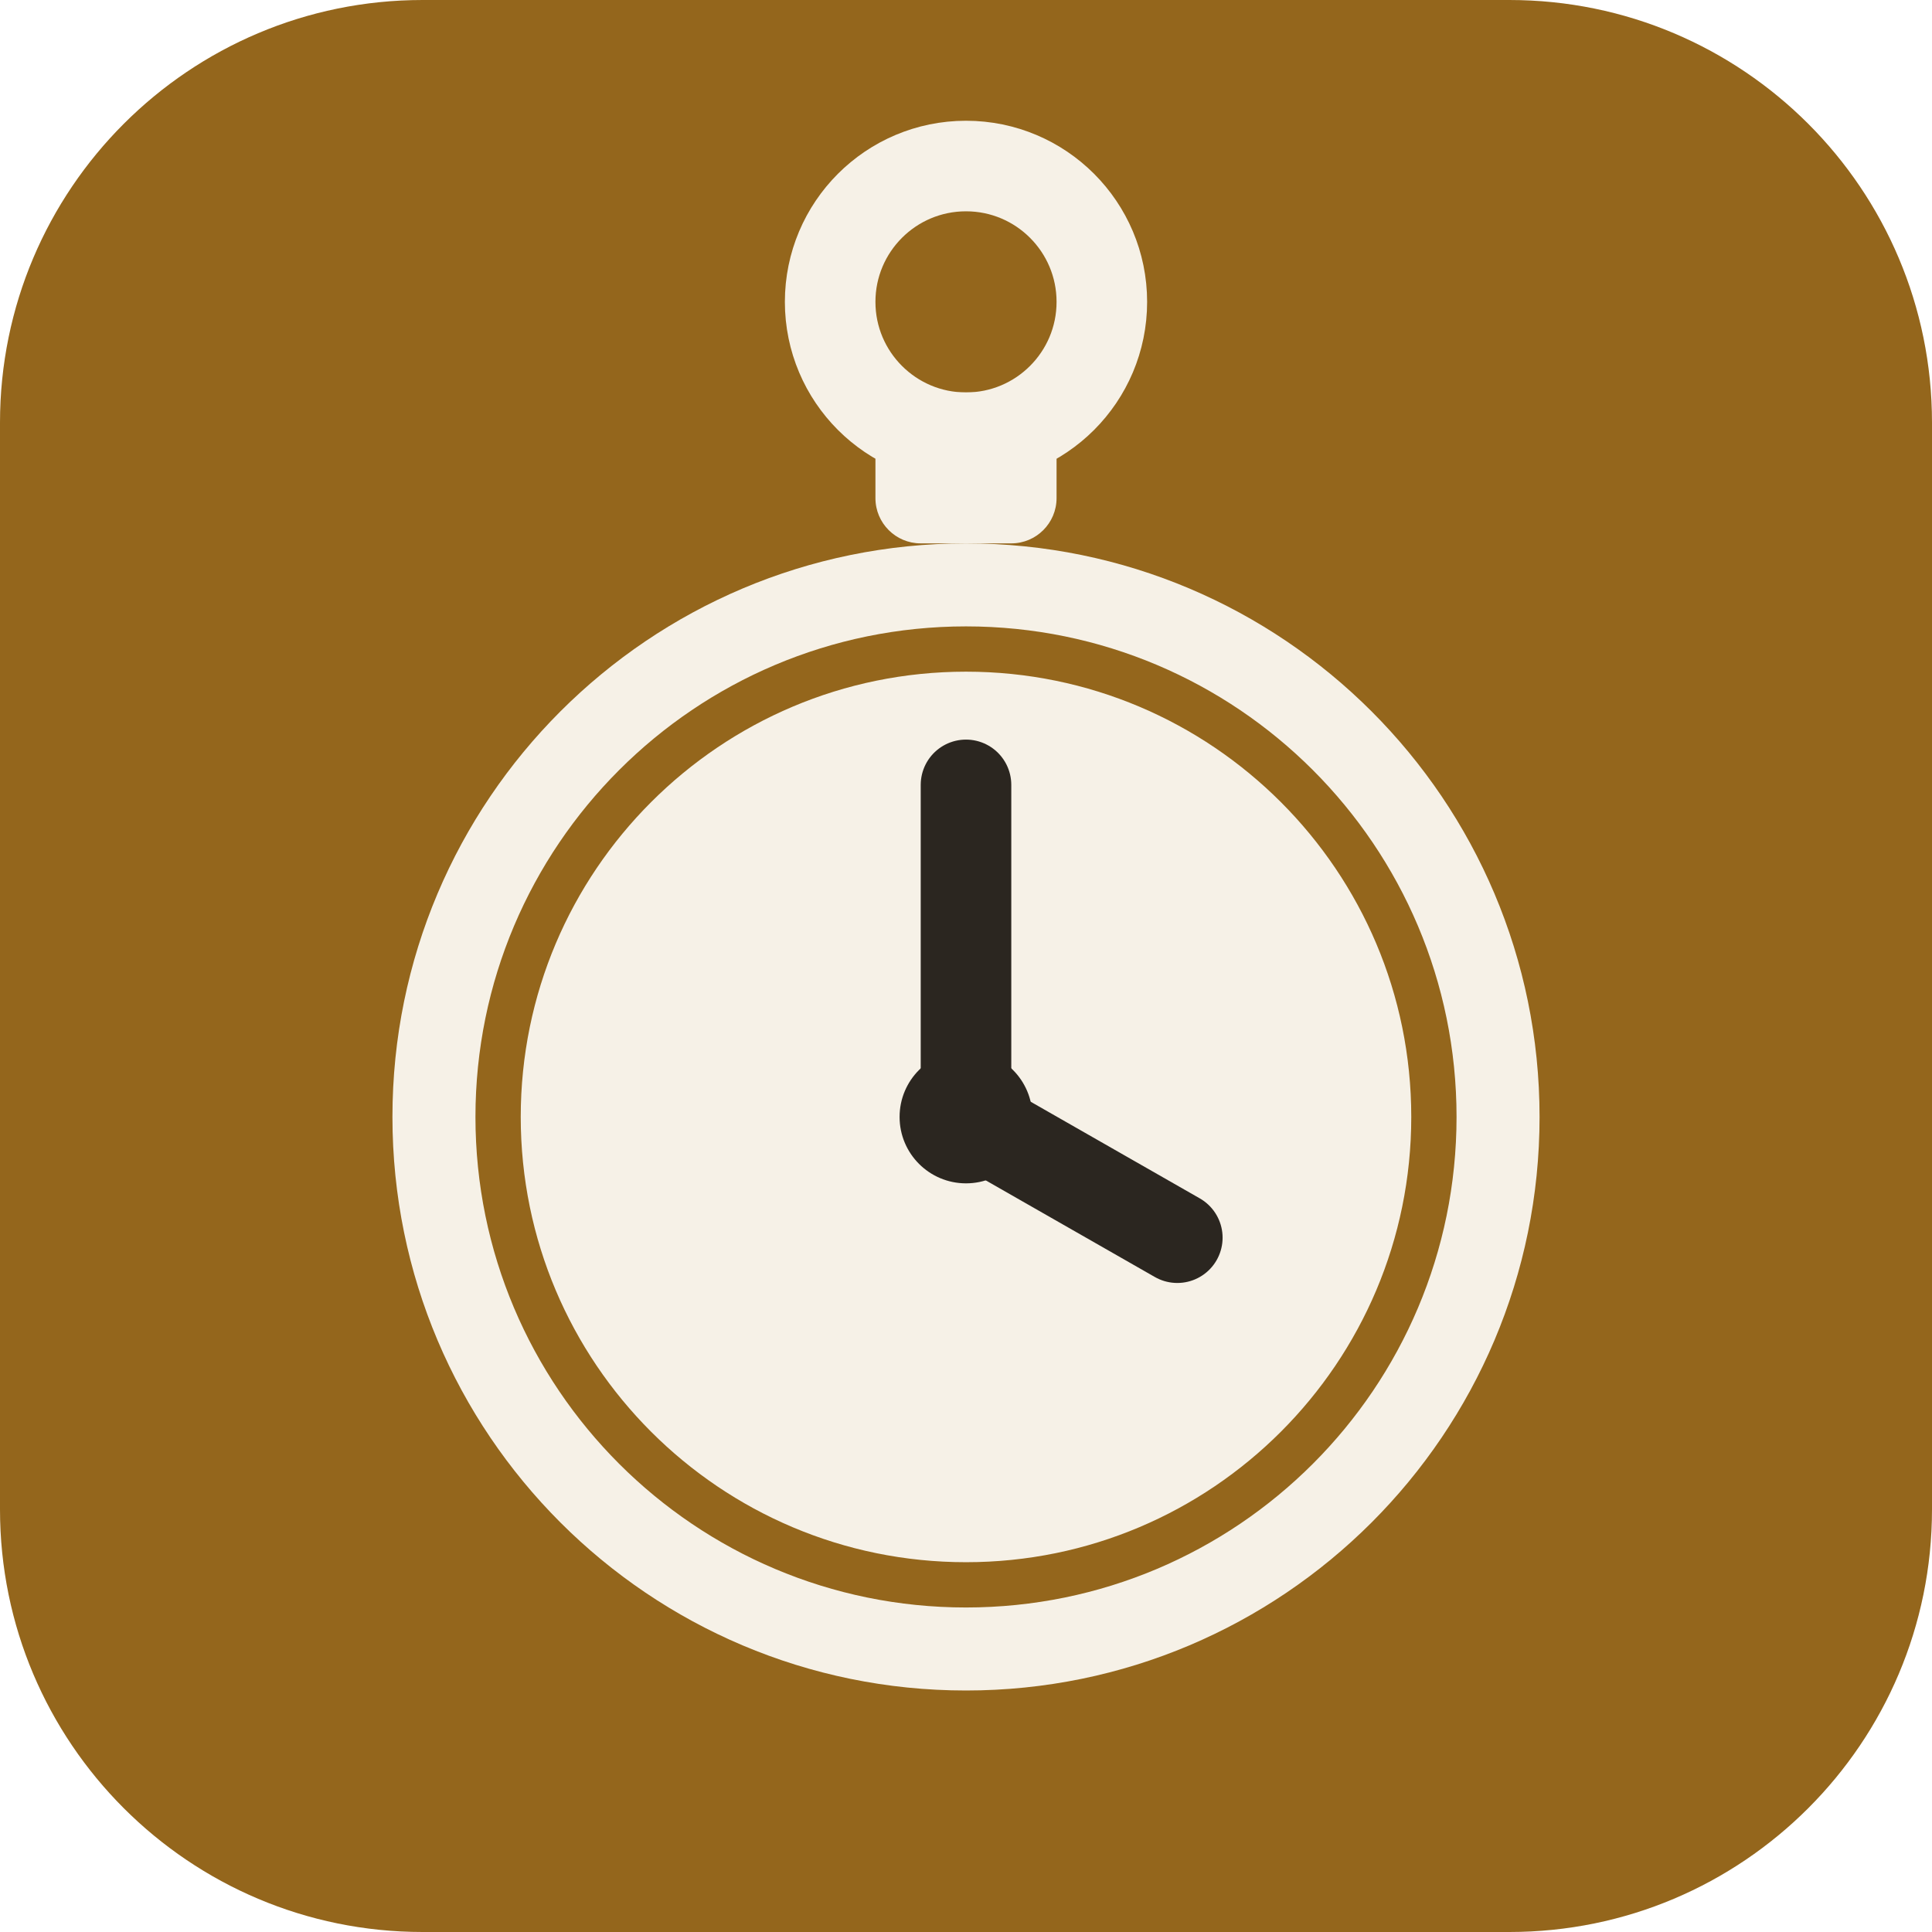
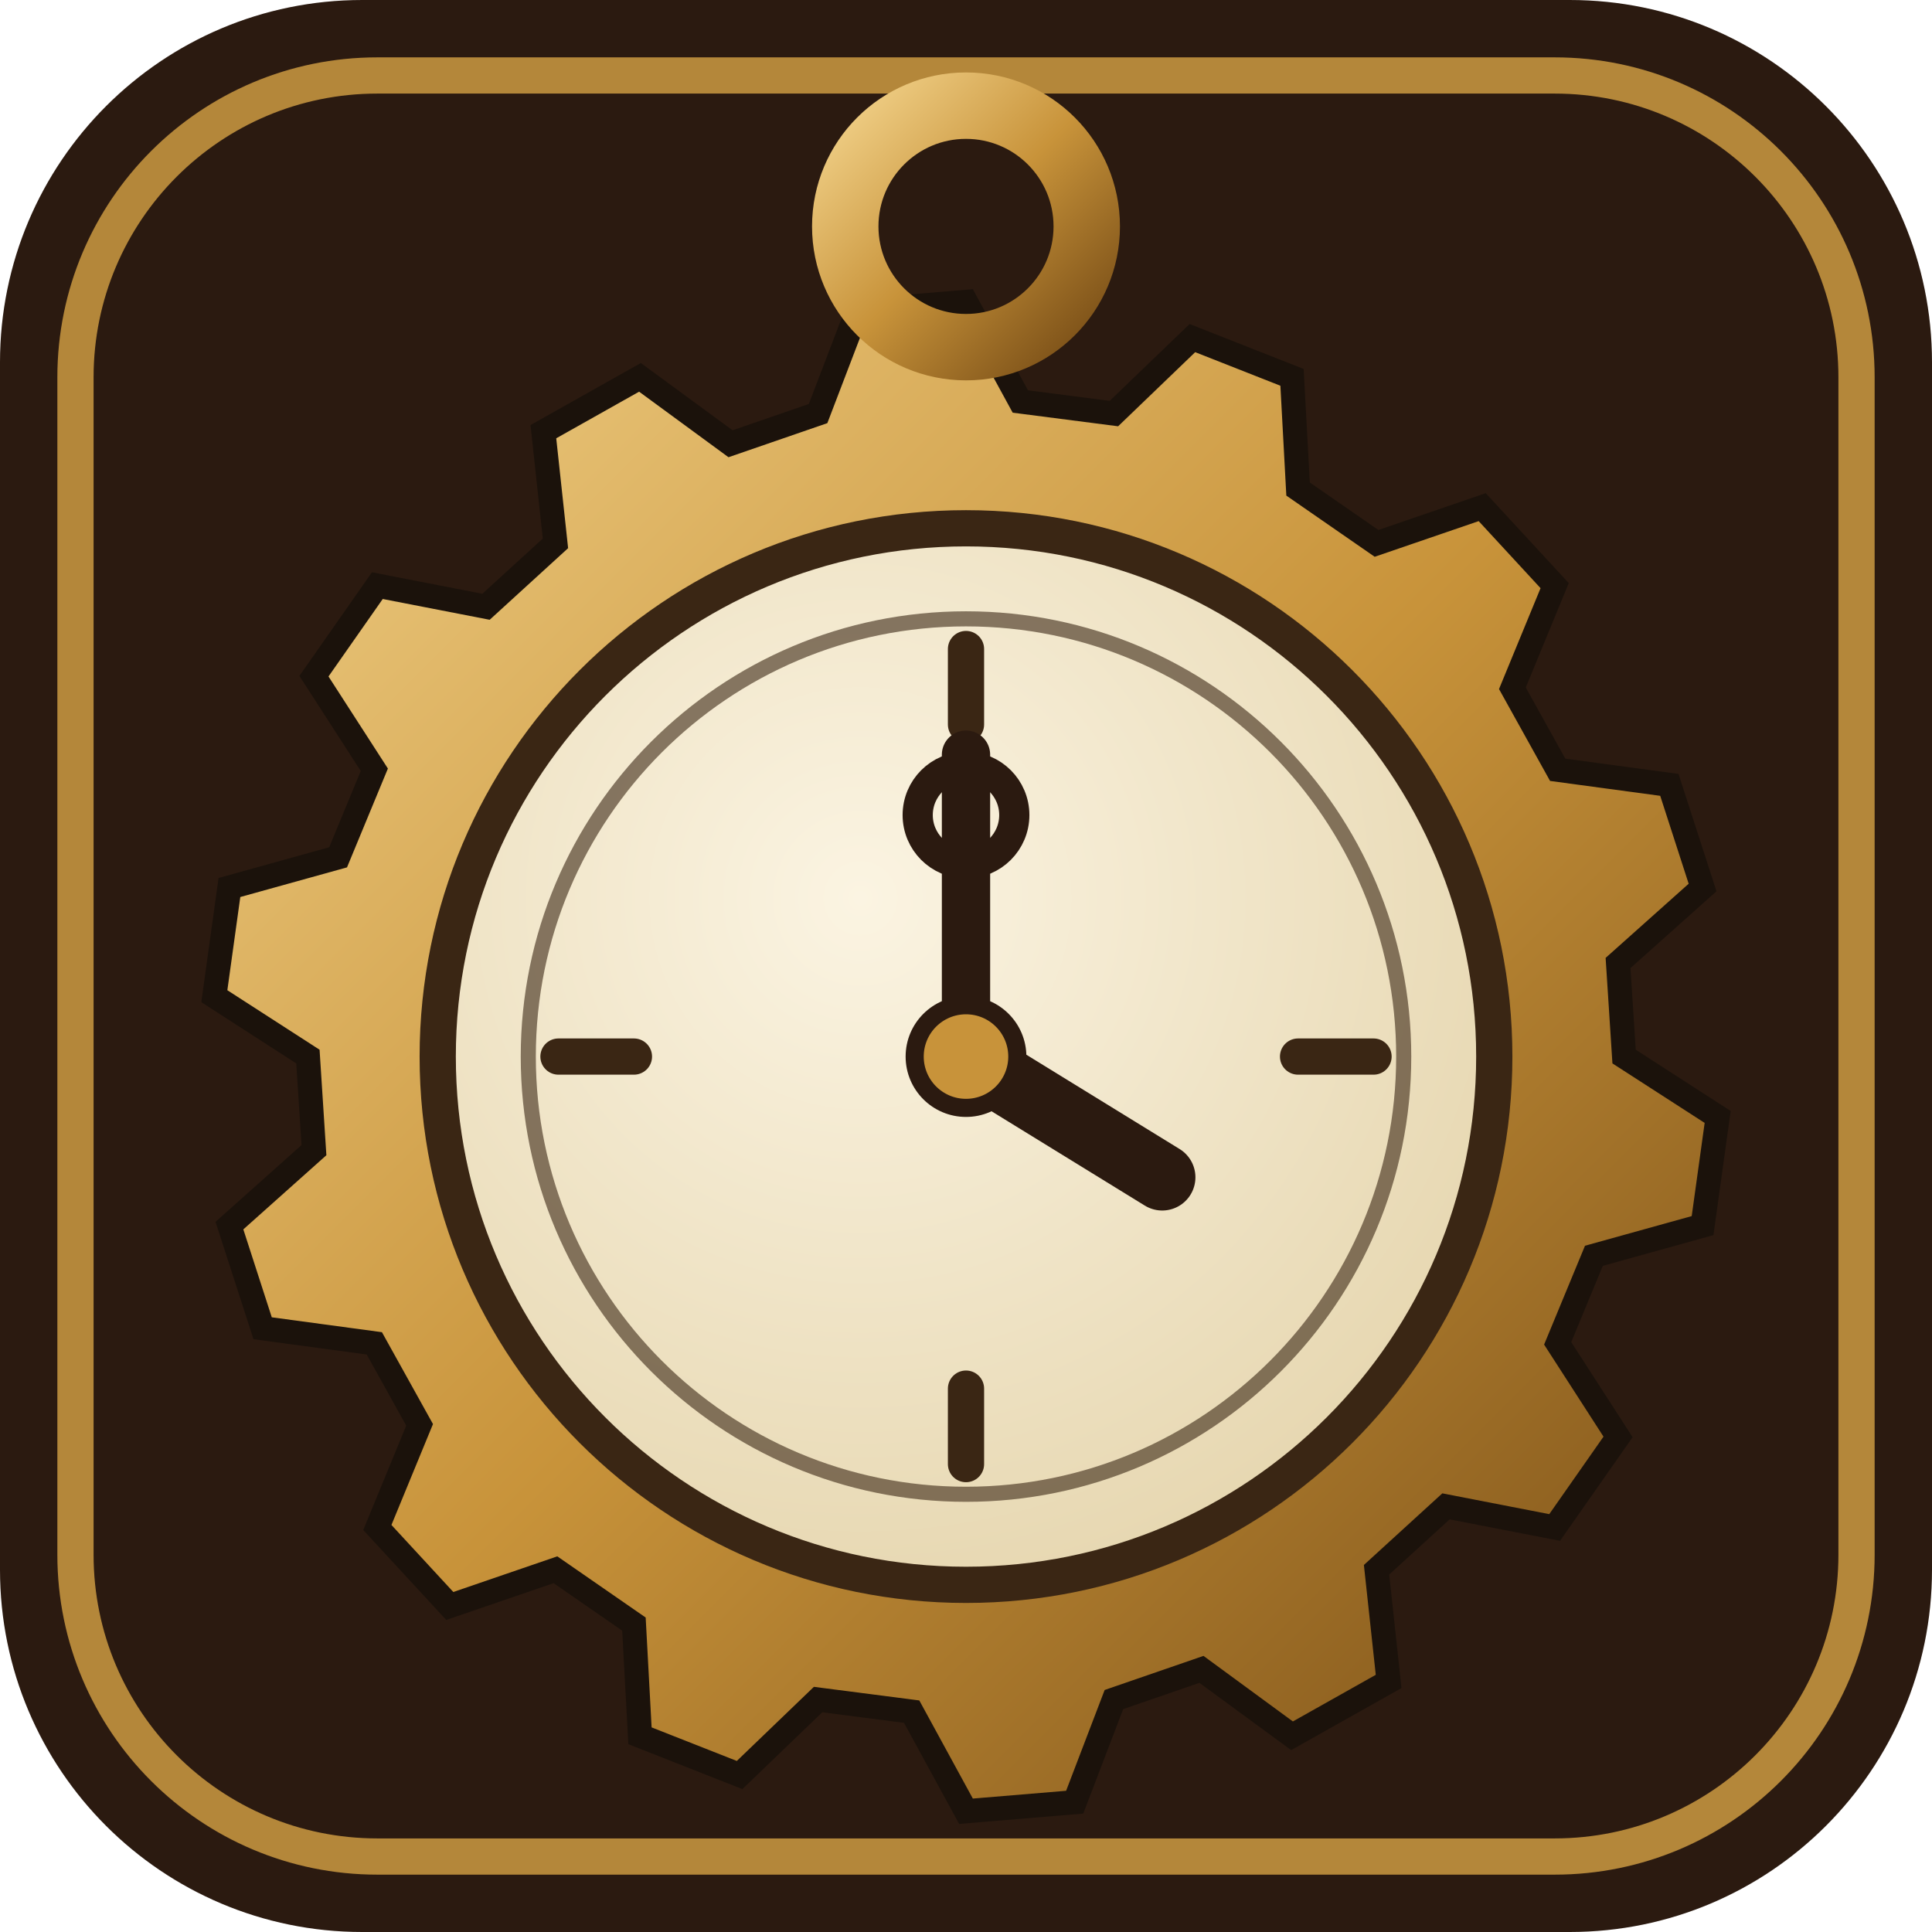
<svg xmlns="http://www.w3.org/2000/svg" viewBox="0 0 64 64">
-   <rect width="64" height="64" rx="14" fill="#94661c" />
-   <circle cx="32" cy="10" r="4.5" fill="none" stroke="#f6f1e7" stroke-width="3" />
-   <rect x="29" y="13" width="6" height="5" rx="1.5" fill="#f6f1e7" />
-   <circle cx="32" cy="37" r="19" fill="#f6f1e7" />
-   <circle cx="32" cy="37" r="15.5" fill="none" stroke="#94661c" stroke-width="1.5" />
-   <path d="M32 37V26M32 37l7 4" stroke="#2b2620" stroke-width="3" stroke-linecap="round" />
-   <circle cx="32" cy="37" r="2.2" fill="#2b2620" />
+   <defs>
+     <linearGradient id="b" x1="0" y1="0" x2="1" y2="1">
+       <stop offset="0" stop-color="#f0cf86" />
+       <stop offset=".5" stop-color="#c8933a" />
+       <stop offset="1" stop-color="#7a4f17" />
+     </linearGradient>
+     <radialGradient id="d" cx=".4" cy=".35" r=".8">
+       <stop offset="0" stop-color="#fbf4e2" />
+       <stop offset="1" stop-color="#e3d2a8" />
+     </radialGradient>
+   </defs>
+   <rect width="64" height="64" rx="12" fill="#2b1a10" />
+   <rect x="2.5" y="2.5" width="59" height="59" rx="10" fill="none" stroke="#b4873a" stroke-width="1.2" />
+   <path d="M53.8,35.0L56.9,37.0L56.4,40.6L52.8,41.6L51.6,44.5L53.6,47.6L51.5,50.6L47.9,49.9L45.6,52.0L46.0,55.7L42.8,57.5L39.8,55.3L36.9,56.3L35.6,59.7L32.0,60.0L30.2,56.7L27.1,56.3L24.5,58.8L21.2,57.5L21.0,53.8L18.4,52.0L14.9,53.2L12.5,50.6L13.9,47.2L12.4,44.5L8.7,44.0L7.6,40.6L10.4,38.1L10.2,35.0L7.1,33.0L7.6,29.4L11.2,28.4L12.4,25.5L10.4,22.4L12.5,19.4L16.1,20.1L18.4,18.0L18.0,14.3L21.2,12.5L24.2,14.7L27.1,13.7L28.4,10.3L32.0,10.0L33.8,13.3L36.9,13.7L39.5,11.2L42.8,12.5L43.0,16.2L45.6,18.0L49.1,16.8L51.5,19.4L50.1,22.8L51.6,25.5L55.3,26.0L56.4,29.4L53.6,31.9Z" fill="url(#b)" stroke="#1b120b" stroke-width=".8" />
+   <circle cx="32" cy="7.5" r="4" fill="none" stroke="url(#b)" stroke-width="2.2" />
+   <circle cx="32" cy="35" r="17.5" fill="url(#d)" stroke="#3a2614" stroke-width="1.2" />
+   <circle cx="32" cy="35" r="14.5" fill="none" stroke="#3a2614" stroke-width=".5" opacity=".6" />
+   <g stroke="#3a2614" stroke-width="1.2" stroke-linecap="round">
+     <line x1="32" y1="21.5" x2="32" y2="24" />
+     <line x1="45.5" y1="35" x2="43" y2="35" />
+     <line x1="32" y1="48.5" x2="32" y2="46" />
+     <line x1="18.5" y1="35" x2="21" y2="35" />
+   </g>
+   <g fill="none" stroke="#2b1a10" stroke-linecap="round">
+     <line x1="32" y1="35" x2="32" y2="25" stroke-width="1.6" />
+     <circle cx="32" cy="27" r="1.6" stroke-width="1" />
+     <line x1="32" y1="35" x2="38.5" y2="39" stroke-width="2.2" />
+   </g>
+   <circle cx="32" cy="35" r="1.7" fill="#c8933a" stroke="#2b1a10" stroke-width=".6" />
</svg>
